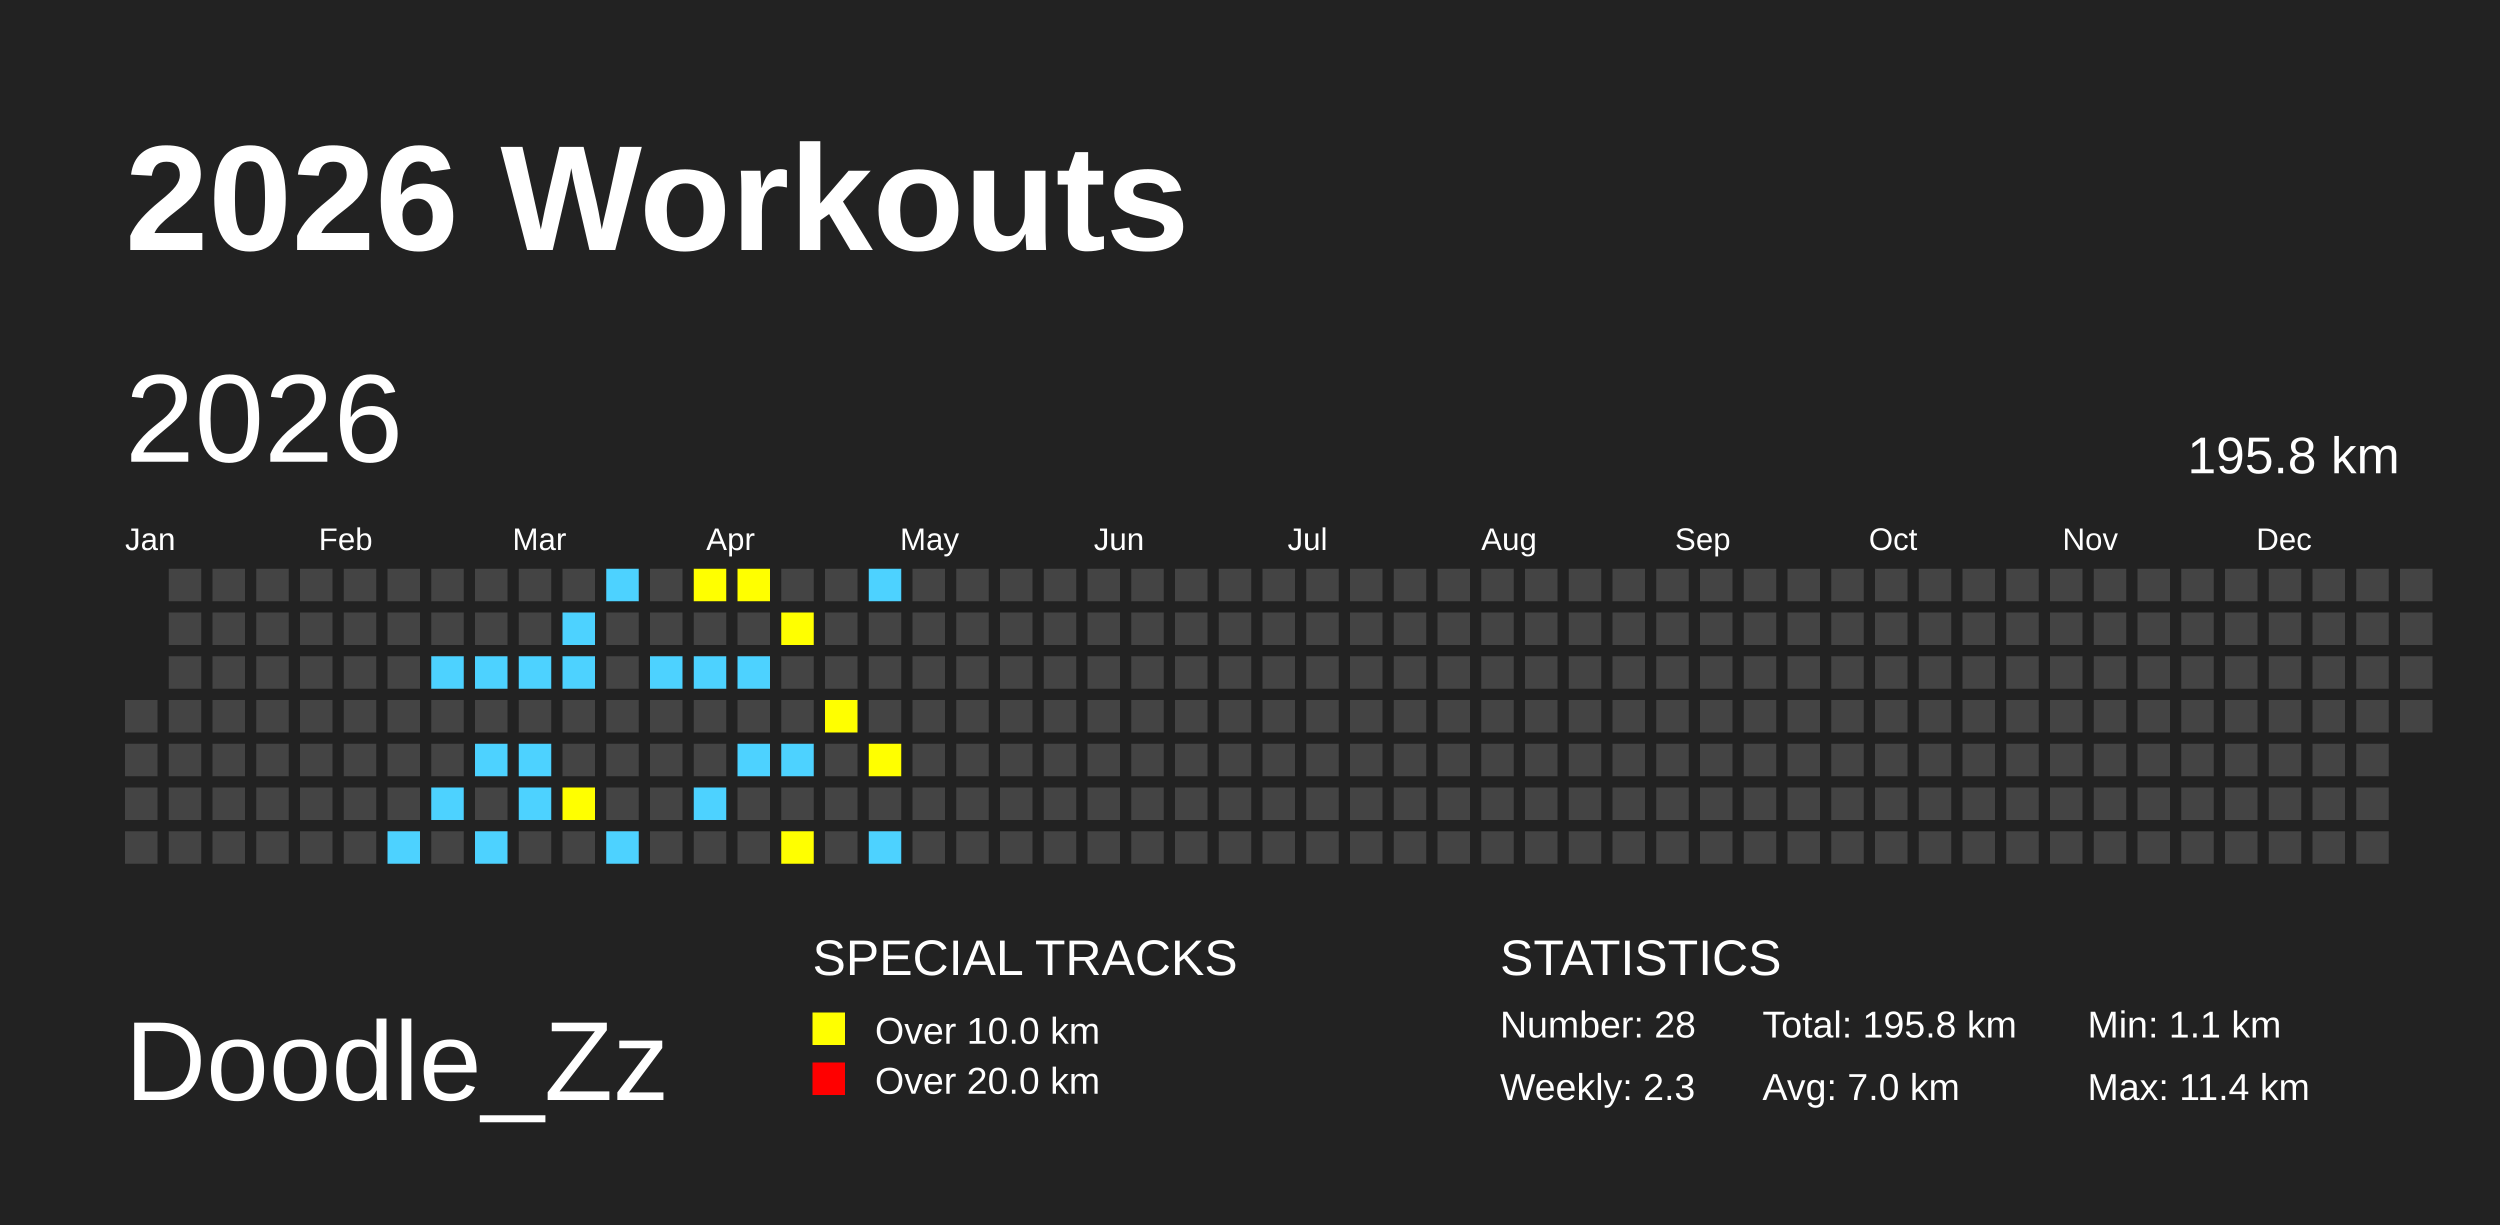
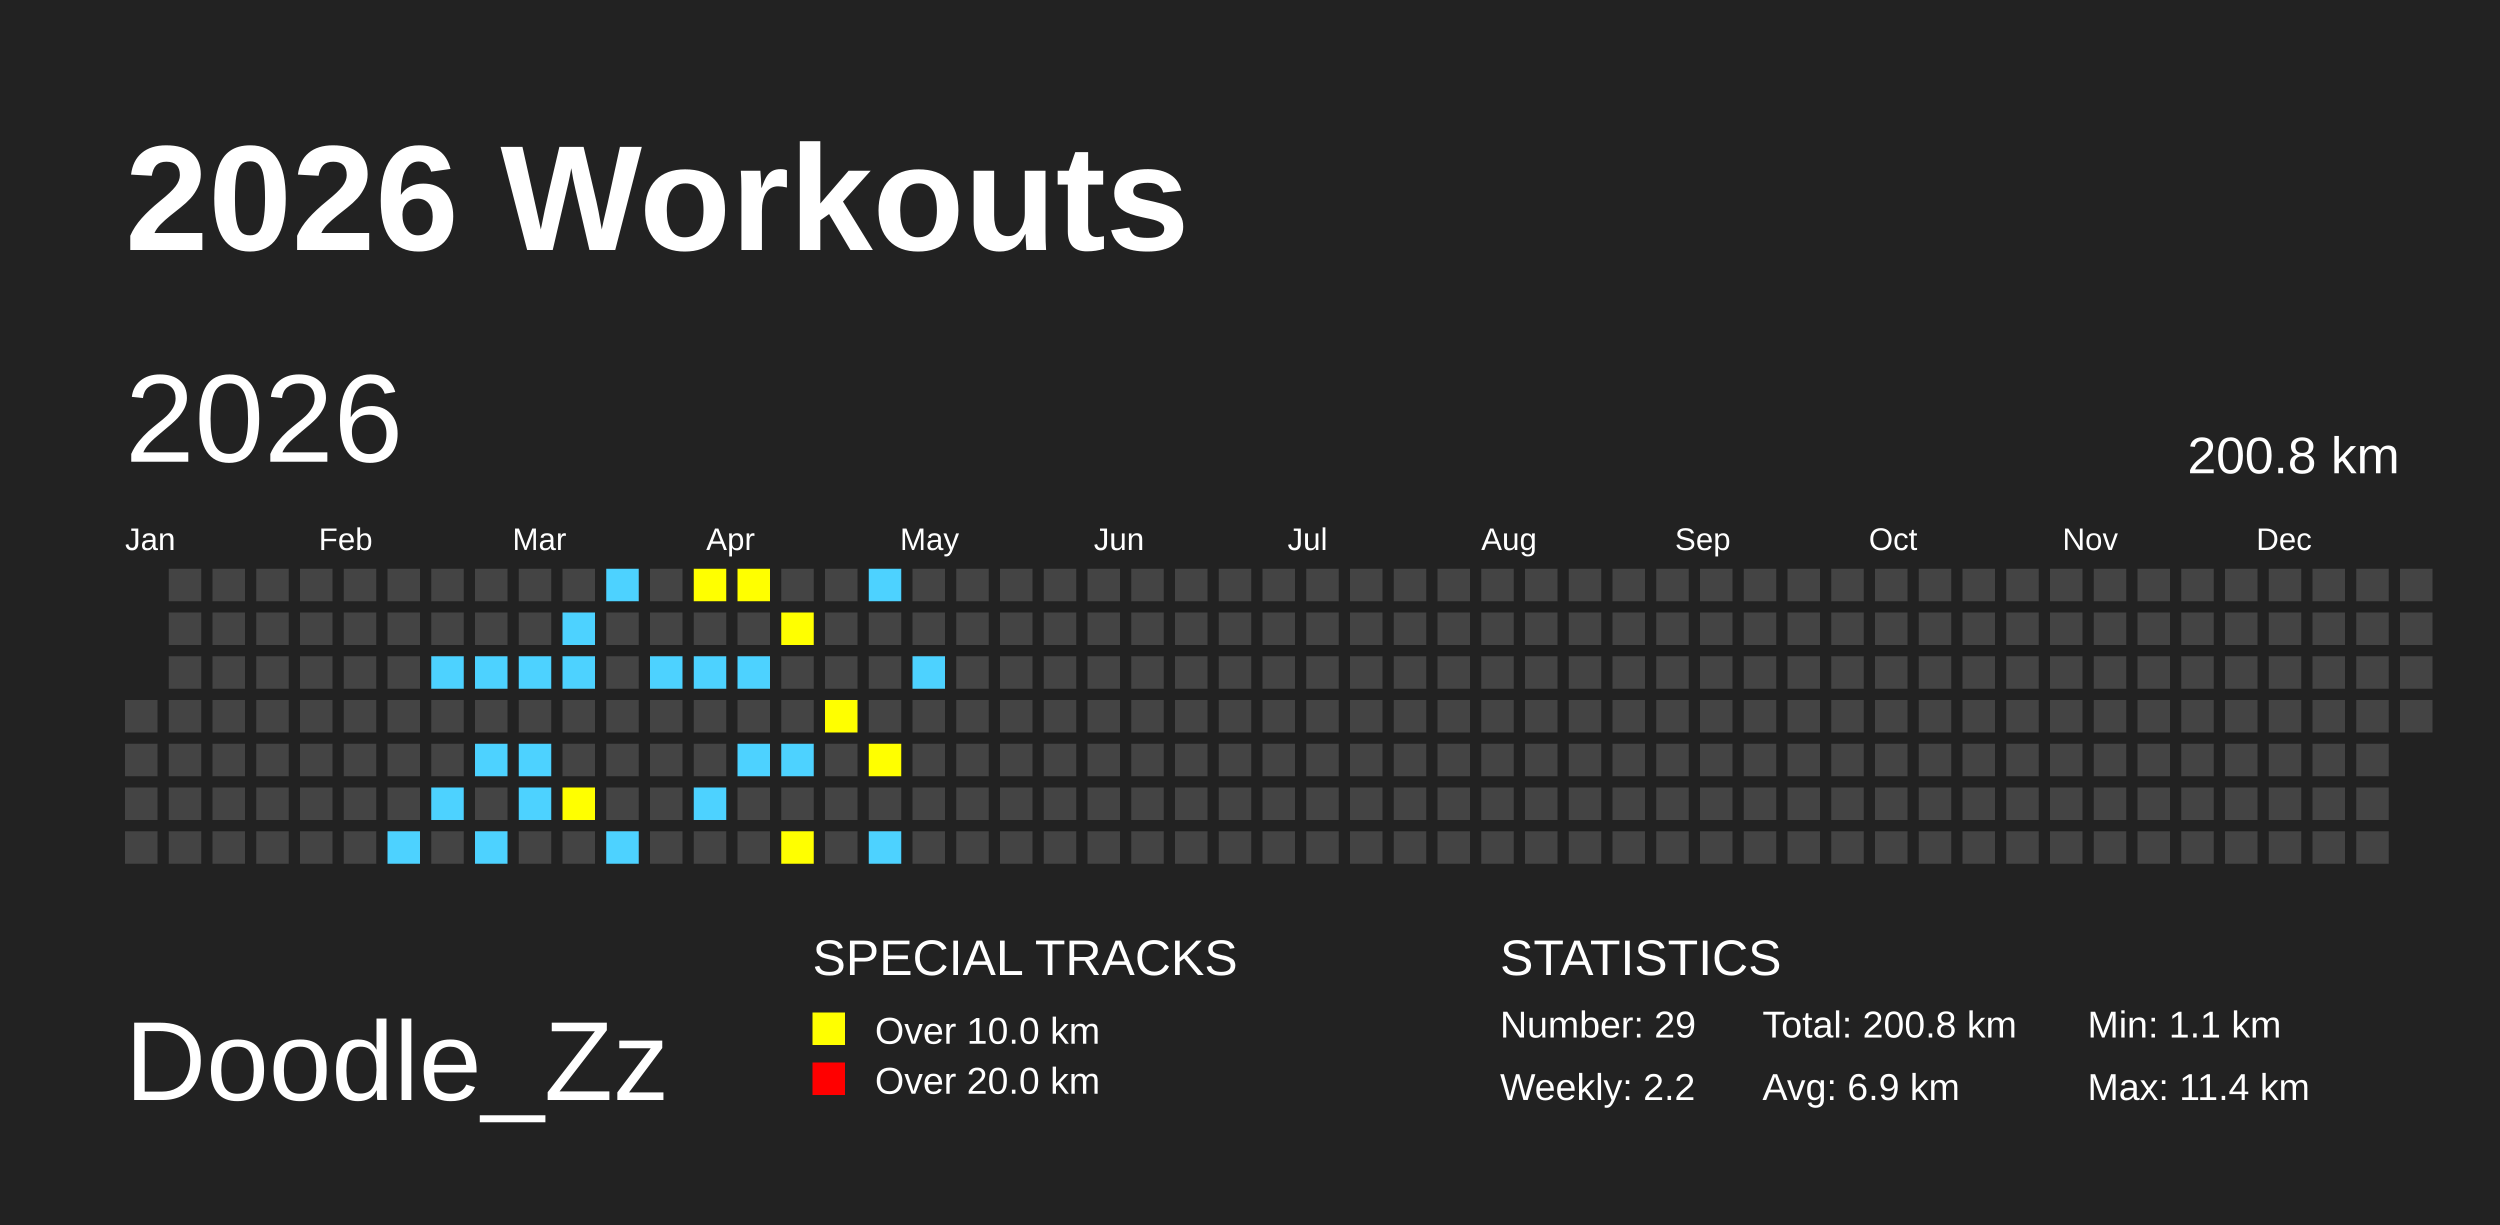
<svg xmlns="http://www.w3.org/2000/svg" baseProfile="full" height="98mm" version="1.1" viewBox="0,0,200,98" width="200mm">
  <defs />
  <rect fill="#222222" height="98" width="200" x="0" y="0" />
  <text fill="#FFFFFF" style="font-size:12px; font-family:Arial; font-weight:bold;" x="10" y="20">2026 Workouts</text>
  <text fill="#FFFFFF" style="font-size:9px; font-family:Arial" x="10" y="88">Doodle_Zz</text>
  <text fill="#FFFFFF" style="font-size:4px; font-family:Arial" x="65" y="78">SPECIAL TRACKS</text>
  <rect fill="yellow" height="2.6" width="2.6" x="65" y="81" />
  <text fill="#FFFFFF" style="font-size:3px; font-family:Arial" x="70" y="83.5">Over 10.0 km</text>
  <rect fill="red" height="2.6" width="2.6" x="65" y="85" />
  <text fill="#FFFFFF" style="font-size:3px; font-family:Arial" x="70" y="87.5">Over 20.0 km</text>
  <text fill="#FFFFFF" style="font-size:4px; font-family:Arial" x="120" y="78">STATISTICS</text>
-   <text fill="#FFFFFF" style="font-size:3px; font-family:Arial" x="120" y="83">Number: 28</text>
-   <text fill="#FFFFFF" style="font-size:3px; font-family:Arial" x="120" y="88">Weekly: 2.3</text>
-   <text fill="#FFFFFF" style="font-size:3px; font-family:Arial" x="141" y="83">Total: 195.8 km</text>
-   <text fill="#FFFFFF" style="font-size:3px; font-family:Arial" x="141" y="88">Avg: 7.0 km</text>
+   <text fill="#FFFFFF" style="font-size:3px; font-family:Arial" x="120" y="83">Number: 29</text>
+   <text fill="#FFFFFF" style="font-size:3px; font-family:Arial" x="120" y="88">Weekly: 2.2</text>
+   <text fill="#FFFFFF" style="font-size:3px; font-family:Arial" x="141" y="83">Total: 200.8 km</text>
+   <text fill="#FFFFFF" style="font-size:3px; font-family:Arial" x="141" y="88">Avg: 6.9 km</text>
  <text fill="#FFFFFF" style="font-size:3px; font-family:Arial" x="167" y="83">Min: 1.1 km</text>
  <text fill="#FFFFFF" style="font-size:3px; font-family:Arial" x="167" y="88">Max: 11.4 km</text>
  <text dominant-baseline="hanging" fill="#FFFFFF" style="font-size:10.0px; font-family:Arial;" x="10" y="30">2026</text>
-   <text dominant-baseline="hanging" fill="#FFFFFF" style="font-size:4.125px; font-family:Arial;" x="175" y="35">195.8 km</text>
+   <text dominant-baseline="hanging" fill="#FFFFFF" style="font-size:4.125px; font-family:Arial;" x="175" y="35">200.8 km</text>
  <text fill="#FFFFFF" style="font-size:2.5px; font-family:Arial" x="10.0" y="44">Jan</text>
  <text fill="#FFFFFF" style="font-size:2.5px; font-family:Arial" x="25.5" y="44">Feb</text>
  <text fill="#FFFFFF" style="font-size:2.5px; font-family:Arial" x="41.0" y="44">Mar</text>
  <text fill="#FFFFFF" style="font-size:2.5px; font-family:Arial" x="56.5" y="44">Apr</text>
  <text fill="#FFFFFF" style="font-size:2.5px; font-family:Arial" x="72.0" y="44">May</text>
  <text fill="#FFFFFF" style="font-size:2.5px; font-family:Arial" x="87.5" y="44">Jun</text>
  <text fill="#FFFFFF" style="font-size:2.5px; font-family:Arial" x="103.0" y="44">Jul</text>
  <text fill="#FFFFFF" style="font-size:2.5px; font-family:Arial" x="118.5" y="44">Aug</text>
  <text fill="#FFFFFF" style="font-size:2.5px; font-family:Arial" x="134.0" y="44">Sep</text>
  <text fill="#FFFFFF" style="font-size:2.5px; font-family:Arial" x="149.5" y="44">Oct</text>
  <text fill="#FFFFFF" style="font-size:2.5px; font-family:Arial" x="165.0" y="44">Nov</text>
  <text fill="#FFFFFF" style="font-size:2.5px; font-family:Arial" x="180.5" y="44">Dec</text>
  <rect fill="#444444" height="2.6" width="2.6" x="10.0" y="56.0" />
  <rect fill="#444444" height="2.6" width="2.6" x="10.0" y="59.5" />
  <rect fill="#444444" height="2.6" width="2.6" x="10.0" y="63.0" />
  <rect fill="#444444" height="2.6" width="2.6" x="10.0" y="66.5" />
  <rect fill="#444444" height="2.6" width="2.6" x="13.5" y="45.5" />
  <rect fill="#444444" height="2.6" width="2.6" x="13.5" y="49.0" />
  <rect fill="#444444" height="2.6" width="2.6" x="13.5" y="52.5" />
  <rect fill="#444444" height="2.6" width="2.6" x="13.5" y="56.0" />
  <rect fill="#444444" height="2.6" width="2.6" x="13.5" y="59.5" />
  <rect fill="#444444" height="2.6" width="2.6" x="13.5" y="63.0" />
  <rect fill="#444444" height="2.6" width="2.6" x="13.5" y="66.5" />
  <rect fill="#444444" height="2.6" width="2.6" x="17.0" y="45.5" />
  <rect fill="#444444" height="2.6" width="2.6" x="17.0" y="49.0" />
  <rect fill="#444444" height="2.6" width="2.6" x="17.0" y="52.5" />
  <rect fill="#444444" height="2.6" width="2.6" x="17.0" y="56.0" />
  <rect fill="#444444" height="2.6" width="2.6" x="17.0" y="59.5" />
  <rect fill="#444444" height="2.6" width="2.6" x="17.0" y="63.0" />
  <rect fill="#444444" height="2.6" width="2.6" x="17.0" y="66.5" />
  <rect fill="#444444" height="2.6" width="2.6" x="20.5" y="45.5" />
  <rect fill="#444444" height="2.6" width="2.6" x="20.5" y="49.0" />
  <rect fill="#444444" height="2.6" width="2.6" x="20.5" y="52.5" />
  <rect fill="#444444" height="2.6" width="2.6" x="20.5" y="56.0" />
  <rect fill="#444444" height="2.6" width="2.6" x="20.5" y="59.5" />
  <rect fill="#444444" height="2.6" width="2.6" x="20.5" y="63.0" />
  <rect fill="#444444" height="2.6" width="2.6" x="20.5" y="66.5" />
  <rect fill="#444444" height="2.6" width="2.6" x="24.0" y="45.5" />
  <rect fill="#444444" height="2.6" width="2.6" x="24.0" y="49.0" />
  <rect fill="#444444" height="2.6" width="2.6" x="24.0" y="52.5" />
  <rect fill="#444444" height="2.6" width="2.6" x="24.0" y="56.0" />
  <rect fill="#444444" height="2.6" width="2.6" x="24.0" y="59.5" />
  <rect fill="#444444" height="2.6" width="2.6" x="24.0" y="63.0" />
  <rect fill="#444444" height="2.6" width="2.6" x="24.0" y="66.5" />
  <rect fill="#444444" height="2.6" width="2.6" x="27.5" y="45.5" />
  <rect fill="#444444" height="2.6" width="2.6" x="27.5" y="49.0" />
  <rect fill="#444444" height="2.6" width="2.6" x="27.5" y="52.5" />
  <rect fill="#444444" height="2.6" width="2.6" x="27.5" y="56.0" />
  <rect fill="#444444" height="2.6" width="2.6" x="27.5" y="59.5" />
  <rect fill="#444444" height="2.6" width="2.6" x="27.5" y="63.0" />
  <rect fill="#444444" height="2.6" width="2.6" x="27.5" y="66.5" />
  <rect fill="#444444" height="2.6" width="2.6" x="31.0" y="45.5" />
  <rect fill="#444444" height="2.6" width="2.6" x="31.0" y="49.0" />
  <rect fill="#444444" height="2.6" width="2.6" x="31.0" y="52.5" />
  <rect fill="#444444" height="2.6" width="2.6" x="31.0" y="56.0" />
  <rect fill="#444444" height="2.6" width="2.6" x="31.0" y="59.5" />
  <rect fill="#444444" height="2.6" width="2.6" x="31.0" y="63.0" />
  <rect fill="#4DD2FF" height="2.6" width="2.6" x="31.0" y="66.5" />
  <rect fill="#444444" height="2.6" width="2.6" x="34.5" y="45.5" />
  <rect fill="#444444" height="2.6" width="2.6" x="34.5" y="49.0" />
  <rect fill="#4DD2FF" height="2.6" width="2.6" x="34.5" y="52.5" />
  <rect fill="#444444" height="2.6" width="2.6" x="34.5" y="56.0" />
  <rect fill="#444444" height="2.6" width="2.6" x="34.5" y="59.5" />
  <rect fill="#4DD2FF" height="2.6" width="2.6" x="34.5" y="63.0" />
  <rect fill="#444444" height="2.6" width="2.6" x="34.5" y="66.5" />
  <rect fill="#444444" height="2.6" width="2.6" x="38.0" y="45.5" />
  <rect fill="#444444" height="2.6" width="2.6" x="38.0" y="49.0" />
  <rect fill="#4DD2FF" height="2.6" width="2.6" x="38.0" y="52.5" />
  <rect fill="#444444" height="2.6" width="2.6" x="38.0" y="56.0" />
  <rect fill="#4DD2FF" height="2.6" width="2.6" x="38.0" y="59.5" />
  <rect fill="#444444" height="2.6" width="2.6" x="38.0" y="63.0" />
  <rect fill="#4DD2FF" height="2.6" width="2.6" x="38.0" y="66.5" />
  <rect fill="#444444" height="2.6" width="2.6" x="41.5" y="45.5" />
  <rect fill="#444444" height="2.6" width="2.6" x="41.5" y="49.0" />
  <rect fill="#4DD2FF" height="2.6" width="2.6" x="41.5" y="52.5" />
  <rect fill="#444444" height="2.6" width="2.6" x="41.5" y="56.0" />
  <rect fill="#4DD2FF" height="2.6" width="2.6" x="41.5" y="59.5" />
  <rect fill="#4DD2FF" height="2.6" width="2.6" x="41.5" y="63.0" />
  <rect fill="#444444" height="2.6" width="2.6" x="41.5" y="66.5" />
  <rect fill="#444444" height="2.6" width="2.6" x="45.0" y="45.5" />
  <rect fill="#4DD2FF" height="2.6" width="2.6" x="45.0" y="49.0" />
  <rect fill="#4DD2FF" height="2.6" width="2.6" x="45.0" y="52.5" />
  <rect fill="#444444" height="2.6" width="2.6" x="45.0" y="56.0" />
  <rect fill="#444444" height="2.6" width="2.6" x="45.0" y="59.5" />
  <rect fill="yellow" height="2.6" width="2.6" x="45.0" y="63.0" />
  <rect fill="#444444" height="2.6" width="2.6" x="45.0" y="66.5" />
  <rect fill="#4DD2FF" height="2.6" width="2.6" x="48.5" y="45.5" />
  <rect fill="#444444" height="2.6" width="2.6" x="48.5" y="49.0" />
  <rect fill="#444444" height="2.6" width="2.6" x="48.5" y="52.5" />
  <rect fill="#444444" height="2.6" width="2.6" x="48.5" y="56.0" />
  <rect fill="#444444" height="2.6" width="2.6" x="48.5" y="59.5" />
  <rect fill="#444444" height="2.6" width="2.6" x="48.5" y="63.0" />
  <rect fill="#4DD2FF" height="2.6" width="2.6" x="48.5" y="66.5" />
  <rect fill="#444444" height="2.6" width="2.6" x="52.0" y="45.5" />
  <rect fill="#444444" height="2.6" width="2.6" x="52.0" y="49.0" />
  <rect fill="#4DD2FF" height="2.6" width="2.6" x="52.0" y="52.5" />
  <rect fill="#444444" height="2.6" width="2.6" x="52.0" y="56.0" />
  <rect fill="#444444" height="2.6" width="2.6" x="52.0" y="59.5" />
  <rect fill="#444444" height="2.6" width="2.6" x="52.0" y="63.0" />
  <rect fill="#444444" height="2.6" width="2.6" x="52.0" y="66.5" />
  <rect fill="yellow" height="2.6" width="2.6" x="55.5" y="45.5" />
  <rect fill="#444444" height="2.6" width="2.6" x="55.5" y="49.0" />
  <rect fill="#4DD2FF" height="2.6" width="2.6" x="55.5" y="52.5" />
  <rect fill="#444444" height="2.6" width="2.6" x="55.5" y="56.0" />
  <rect fill="#444444" height="2.6" width="2.6" x="55.5" y="59.5" />
  <rect fill="#4DD2FF" height="2.6" width="2.6" x="55.5" y="63.0" />
  <rect fill="#444444" height="2.6" width="2.6" x="55.5" y="66.5" />
  <rect fill="yellow" height="2.6" width="2.6" x="59.0" y="45.5" />
  <rect fill="#444444" height="2.6" width="2.6" x="59.0" y="49.0" />
  <rect fill="#4DD2FF" height="2.6" width="2.6" x="59.0" y="52.5" />
  <rect fill="#444444" height="2.6" width="2.6" x="59.0" y="56.0" />
  <rect fill="#4DD2FF" height="2.6" width="2.6" x="59.0" y="59.5" />
  <rect fill="#444444" height="2.6" width="2.6" x="59.0" y="63.0" />
  <rect fill="#444444" height="2.6" width="2.6" x="59.0" y="66.5" />
  <rect fill="#444444" height="2.6" width="2.6" x="62.5" y="45.5" />
  <rect fill="yellow" height="2.6" width="2.6" x="62.5" y="49.0" />
  <rect fill="#444444" height="2.6" width="2.6" x="62.5" y="52.5" />
  <rect fill="#444444" height="2.6" width="2.6" x="62.5" y="56.0" />
  <rect fill="#4DD2FF" height="2.6" width="2.6" x="62.5" y="59.5" />
  <rect fill="#444444" height="2.6" width="2.6" x="62.5" y="63.0" />
  <rect fill="yellow" height="2.6" width="2.6" x="62.5" y="66.5" />
  <rect fill="#444444" height="2.6" width="2.6" x="66.0" y="45.5" />
  <rect fill="#444444" height="2.6" width="2.6" x="66.0" y="49.0" />
  <rect fill="#444444" height="2.6" width="2.6" x="66.0" y="52.5" />
  <rect fill="yellow" height="2.6" width="2.6" x="66.0" y="56.0" />
  <rect fill="#444444" height="2.6" width="2.6" x="66.0" y="59.5" />
  <rect fill="#444444" height="2.6" width="2.6" x="66.0" y="63.0" />
  <rect fill="#444444" height="2.6" width="2.6" x="66.0" y="66.5" />
  <rect fill="#4DD2FF" height="2.6" width="2.6" x="69.5" y="45.5" />
  <rect fill="#444444" height="2.6" width="2.6" x="69.5" y="49.0" />
  <rect fill="#444444" height="2.6" width="2.6" x="69.5" y="52.5" />
  <rect fill="#444444" height="2.6" width="2.6" x="69.5" y="56.0" />
  <rect fill="yellow" height="2.6" width="2.6" x="69.5" y="59.5" />
  <rect fill="#444444" height="2.6" width="2.6" x="69.5" y="63.0" />
  <rect fill="#4DD2FF" height="2.6" width="2.6" x="69.5" y="66.5" />
  <rect fill="#444444" height="2.6" width="2.6" x="73.0" y="45.5" />
  <rect fill="#444444" height="2.6" width="2.6" x="73.0" y="49.0" />
-   <rect fill="#444444" height="2.6" width="2.6" x="73.0" y="52.5" />
+   <rect fill="#4DD2FF" height="2.6" width="2.6" x="73.0" y="52.5" />
  <rect fill="#444444" height="2.6" width="2.6" x="73.0" y="56.0" />
  <rect fill="#444444" height="2.6" width="2.6" x="73.0" y="59.5" />
  <rect fill="#444444" height="2.6" width="2.6" x="73.0" y="63.0" />
  <rect fill="#444444" height="2.6" width="2.6" x="73.0" y="66.5" />
  <rect fill="#444444" height="2.6" width="2.6" x="76.5" y="45.5" />
  <rect fill="#444444" height="2.6" width="2.6" x="76.5" y="49.0" />
  <rect fill="#444444" height="2.6" width="2.6" x="76.5" y="52.5" />
  <rect fill="#444444" height="2.6" width="2.6" x="76.5" y="56.0" />
  <rect fill="#444444" height="2.6" width="2.6" x="76.5" y="59.5" />
  <rect fill="#444444" height="2.6" width="2.6" x="76.5" y="63.0" />
  <rect fill="#444444" height="2.6" width="2.6" x="76.5" y="66.5" />
  <rect fill="#444444" height="2.6" width="2.6" x="80.0" y="45.5" />
  <rect fill="#444444" height="2.6" width="2.6" x="80.0" y="49.0" />
  <rect fill="#444444" height="2.6" width="2.6" x="80.0" y="52.5" />
  <rect fill="#444444" height="2.6" width="2.6" x="80.0" y="56.0" />
  <rect fill="#444444" height="2.6" width="2.6" x="80.0" y="59.5" />
  <rect fill="#444444" height="2.6" width="2.6" x="80.0" y="63.0" />
  <rect fill="#444444" height="2.6" width="2.6" x="80.0" y="66.5" />
  <rect fill="#444444" height="2.6" width="2.6" x="83.5" y="45.5" />
  <rect fill="#444444" height="2.6" width="2.6" x="83.5" y="49.0" />
  <rect fill="#444444" height="2.6" width="2.6" x="83.5" y="52.5" />
  <rect fill="#444444" height="2.6" width="2.6" x="83.5" y="56.0" />
  <rect fill="#444444" height="2.6" width="2.6" x="83.5" y="59.5" />
  <rect fill="#444444" height="2.6" width="2.6" x="83.5" y="63.0" />
  <rect fill="#444444" height="2.6" width="2.6" x="83.5" y="66.5" />
  <rect fill="#444444" height="2.6" width="2.6" x="87.0" y="45.5" />
  <rect fill="#444444" height="2.6" width="2.6" x="87.0" y="49.0" />
  <rect fill="#444444" height="2.6" width="2.6" x="87.0" y="52.5" />
  <rect fill="#444444" height="2.6" width="2.6" x="87.0" y="56.0" />
  <rect fill="#444444" height="2.6" width="2.6" x="87.0" y="59.5" />
  <rect fill="#444444" height="2.6" width="2.6" x="87.0" y="63.0" />
  <rect fill="#444444" height="2.6" width="2.6" x="87.0" y="66.5" />
  <rect fill="#444444" height="2.6" width="2.6" x="90.5" y="45.5" />
  <rect fill="#444444" height="2.6" width="2.6" x="90.5" y="49.0" />
  <rect fill="#444444" height="2.6" width="2.6" x="90.5" y="52.5" />
  <rect fill="#444444" height="2.6" width="2.6" x="90.5" y="56.0" />
  <rect fill="#444444" height="2.6" width="2.6" x="90.5" y="59.5" />
  <rect fill="#444444" height="2.6" width="2.6" x="90.5" y="63.0" />
  <rect fill="#444444" height="2.6" width="2.6" x="90.5" y="66.5" />
  <rect fill="#444444" height="2.6" width="2.6" x="94.0" y="45.5" />
  <rect fill="#444444" height="2.6" width="2.6" x="94.0" y="49.0" />
  <rect fill="#444444" height="2.6" width="2.6" x="94.0" y="52.5" />
  <rect fill="#444444" height="2.6" width="2.6" x="94.0" y="56.0" />
  <rect fill="#444444" height="2.6" width="2.6" x="94.0" y="59.5" />
  <rect fill="#444444" height="2.6" width="2.6" x="94.0" y="63.0" />
  <rect fill="#444444" height="2.6" width="2.6" x="94.0" y="66.5" />
  <rect fill="#444444" height="2.6" width="2.6" x="97.5" y="45.5" />
  <rect fill="#444444" height="2.6" width="2.6" x="97.5" y="49.0" />
  <rect fill="#444444" height="2.6" width="2.6" x="97.5" y="52.5" />
  <rect fill="#444444" height="2.6" width="2.6" x="97.5" y="56.0" />
  <rect fill="#444444" height="2.6" width="2.6" x="97.5" y="59.5" />
  <rect fill="#444444" height="2.6" width="2.6" x="97.5" y="63.0" />
  <rect fill="#444444" height="2.6" width="2.6" x="97.5" y="66.5" />
  <rect fill="#444444" height="2.6" width="2.6" x="101.0" y="45.5" />
  <rect fill="#444444" height="2.6" width="2.6" x="101.0" y="49.0" />
  <rect fill="#444444" height="2.6" width="2.6" x="101.0" y="52.5" />
  <rect fill="#444444" height="2.6" width="2.6" x="101.0" y="56.0" />
  <rect fill="#444444" height="2.6" width="2.6" x="101.0" y="59.5" />
  <rect fill="#444444" height="2.6" width="2.6" x="101.0" y="63.0" />
  <rect fill="#444444" height="2.6" width="2.6" x="101.0" y="66.5" />
  <rect fill="#444444" height="2.6" width="2.6" x="104.5" y="45.5" />
  <rect fill="#444444" height="2.6" width="2.6" x="104.5" y="49.0" />
  <rect fill="#444444" height="2.6" width="2.6" x="104.5" y="52.5" />
  <rect fill="#444444" height="2.6" width="2.6" x="104.5" y="56.0" />
  <rect fill="#444444" height="2.6" width="2.6" x="104.5" y="59.5" />
  <rect fill="#444444" height="2.6" width="2.6" x="104.5" y="63.0" />
  <rect fill="#444444" height="2.6" width="2.6" x="104.5" y="66.5" />
  <rect fill="#444444" height="2.6" width="2.6" x="108.0" y="45.5" />
  <rect fill="#444444" height="2.6" width="2.6" x="108.0" y="49.0" />
  <rect fill="#444444" height="2.6" width="2.6" x="108.0" y="52.5" />
  <rect fill="#444444" height="2.6" width="2.6" x="108.0" y="56.0" />
  <rect fill="#444444" height="2.6" width="2.6" x="108.0" y="59.5" />
  <rect fill="#444444" height="2.6" width="2.6" x="108.0" y="63.0" />
  <rect fill="#444444" height="2.6" width="2.6" x="108.0" y="66.5" />
  <rect fill="#444444" height="2.6" width="2.6" x="111.5" y="45.5" />
  <rect fill="#444444" height="2.6" width="2.6" x="111.5" y="49.0" />
  <rect fill="#444444" height="2.6" width="2.6" x="111.5" y="52.5" />
  <rect fill="#444444" height="2.6" width="2.6" x="111.5" y="56.0" />
  <rect fill="#444444" height="2.6" width="2.6" x="111.5" y="59.5" />
  <rect fill="#444444" height="2.6" width="2.6" x="111.5" y="63.0" />
  <rect fill="#444444" height="2.6" width="2.6" x="111.5" y="66.5" />
  <rect fill="#444444" height="2.6" width="2.6" x="115.0" y="45.5" />
  <rect fill="#444444" height="2.6" width="2.6" x="115.0" y="49.0" />
  <rect fill="#444444" height="2.6" width="2.6" x="115.0" y="52.5" />
  <rect fill="#444444" height="2.6" width="2.6" x="115.0" y="56.0" />
  <rect fill="#444444" height="2.6" width="2.6" x="115.0" y="59.5" />
  <rect fill="#444444" height="2.6" width="2.6" x="115.0" y="63.0" />
  <rect fill="#444444" height="2.6" width="2.6" x="115.0" y="66.5" />
  <rect fill="#444444" height="2.6" width="2.6" x="118.5" y="45.5" />
  <rect fill="#444444" height="2.6" width="2.6" x="118.5" y="49.0" />
  <rect fill="#444444" height="2.6" width="2.6" x="118.5" y="52.5" />
  <rect fill="#444444" height="2.6" width="2.6" x="118.5" y="56.0" />
  <rect fill="#444444" height="2.6" width="2.6" x="118.5" y="59.5" />
  <rect fill="#444444" height="2.6" width="2.6" x="118.5" y="63.0" />
  <rect fill="#444444" height="2.6" width="2.6" x="118.5" y="66.5" />
  <rect fill="#444444" height="2.6" width="2.6" x="122.0" y="45.5" />
  <rect fill="#444444" height="2.6" width="2.6" x="122.0" y="49.0" />
  <rect fill="#444444" height="2.6" width="2.6" x="122.0" y="52.5" />
  <rect fill="#444444" height="2.6" width="2.6" x="122.0" y="56.0" />
  <rect fill="#444444" height="2.6" width="2.6" x="122.0" y="59.5" />
  <rect fill="#444444" height="2.6" width="2.6" x="122.0" y="63.0" />
  <rect fill="#444444" height="2.6" width="2.6" x="122.0" y="66.5" />
  <rect fill="#444444" height="2.6" width="2.6" x="125.5" y="45.5" />
  <rect fill="#444444" height="2.6" width="2.6" x="125.5" y="49.0" />
  <rect fill="#444444" height="2.6" width="2.6" x="125.5" y="52.5" />
  <rect fill="#444444" height="2.6" width="2.6" x="125.5" y="56.0" />
  <rect fill="#444444" height="2.6" width="2.6" x="125.5" y="59.5" />
  <rect fill="#444444" height="2.6" width="2.6" x="125.5" y="63.0" />
  <rect fill="#444444" height="2.6" width="2.6" x="125.5" y="66.5" />
  <rect fill="#444444" height="2.6" width="2.6" x="129.0" y="45.5" />
  <rect fill="#444444" height="2.6" width="2.6" x="129.0" y="49.0" />
  <rect fill="#444444" height="2.6" width="2.6" x="129.0" y="52.5" />
  <rect fill="#444444" height="2.6" width="2.6" x="129.0" y="56.0" />
  <rect fill="#444444" height="2.6" width="2.6" x="129.0" y="59.5" />
  <rect fill="#444444" height="2.6" width="2.6" x="129.0" y="63.0" />
  <rect fill="#444444" height="2.6" width="2.6" x="129.0" y="66.5" />
  <rect fill="#444444" height="2.6" width="2.6" x="132.5" y="45.5" />
  <rect fill="#444444" height="2.6" width="2.6" x="132.5" y="49.0" />
  <rect fill="#444444" height="2.6" width="2.6" x="132.5" y="52.5" />
  <rect fill="#444444" height="2.6" width="2.6" x="132.5" y="56.0" />
  <rect fill="#444444" height="2.6" width="2.6" x="132.5" y="59.5" />
  <rect fill="#444444" height="2.6" width="2.6" x="132.5" y="63.0" />
  <rect fill="#444444" height="2.6" width="2.6" x="132.5" y="66.5" />
  <rect fill="#444444" height="2.6" width="2.6" x="136.0" y="45.5" />
  <rect fill="#444444" height="2.6" width="2.6" x="136.0" y="49.0" />
  <rect fill="#444444" height="2.6" width="2.6" x="136.0" y="52.5" />
  <rect fill="#444444" height="2.6" width="2.6" x="136.0" y="56.0" />
  <rect fill="#444444" height="2.6" width="2.6" x="136.0" y="59.5" />
  <rect fill="#444444" height="2.6" width="2.6" x="136.0" y="63.0" />
  <rect fill="#444444" height="2.6" width="2.6" x="136.0" y="66.5" />
  <rect fill="#444444" height="2.6" width="2.6" x="139.5" y="45.5" />
  <rect fill="#444444" height="2.6" width="2.6" x="139.5" y="49.0" />
  <rect fill="#444444" height="2.6" width="2.6" x="139.5" y="52.5" />
  <rect fill="#444444" height="2.6" width="2.6" x="139.5" y="56.0" />
  <rect fill="#444444" height="2.6" width="2.6" x="139.5" y="59.5" />
  <rect fill="#444444" height="2.6" width="2.6" x="139.5" y="63.0" />
  <rect fill="#444444" height="2.6" width="2.6" x="139.5" y="66.5" />
  <rect fill="#444444" height="2.6" width="2.6" x="143.0" y="45.5" />
  <rect fill="#444444" height="2.6" width="2.6" x="143.0" y="49.0" />
  <rect fill="#444444" height="2.6" width="2.6" x="143.0" y="52.5" />
  <rect fill="#444444" height="2.6" width="2.6" x="143.0" y="56.0" />
  <rect fill="#444444" height="2.6" width="2.6" x="143.0" y="59.5" />
  <rect fill="#444444" height="2.6" width="2.6" x="143.0" y="63.0" />
  <rect fill="#444444" height="2.6" width="2.6" x="143.0" y="66.5" />
  <rect fill="#444444" height="2.6" width="2.6" x="146.5" y="45.5" />
  <rect fill="#444444" height="2.6" width="2.6" x="146.5" y="49.0" />
  <rect fill="#444444" height="2.6" width="2.6" x="146.5" y="52.5" />
  <rect fill="#444444" height="2.6" width="2.6" x="146.5" y="56.0" />
  <rect fill="#444444" height="2.6" width="2.6" x="146.5" y="59.5" />
  <rect fill="#444444" height="2.6" width="2.6" x="146.5" y="63.0" />
  <rect fill="#444444" height="2.6" width="2.6" x="146.5" y="66.5" />
  <rect fill="#444444" height="2.6" width="2.6" x="150.0" y="45.5" />
  <rect fill="#444444" height="2.6" width="2.6" x="150.0" y="49.0" />
  <rect fill="#444444" height="2.6" width="2.6" x="150.0" y="52.5" />
  <rect fill="#444444" height="2.6" width="2.6" x="150.0" y="56.0" />
  <rect fill="#444444" height="2.6" width="2.6" x="150.0" y="59.5" />
  <rect fill="#444444" height="2.6" width="2.6" x="150.0" y="63.0" />
  <rect fill="#444444" height="2.6" width="2.6" x="150.0" y="66.5" />
  <rect fill="#444444" height="2.6" width="2.6" x="153.5" y="45.5" />
  <rect fill="#444444" height="2.6" width="2.6" x="153.5" y="49.0" />
  <rect fill="#444444" height="2.6" width="2.6" x="153.5" y="52.5" />
  <rect fill="#444444" height="2.6" width="2.6" x="153.5" y="56.0" />
  <rect fill="#444444" height="2.6" width="2.6" x="153.5" y="59.5" />
  <rect fill="#444444" height="2.6" width="2.6" x="153.5" y="63.0" />
  <rect fill="#444444" height="2.6" width="2.6" x="153.5" y="66.5" />
  <rect fill="#444444" height="2.6" width="2.6" x="157.0" y="45.5" />
  <rect fill="#444444" height="2.6" width="2.6" x="157.0" y="49.0" />
  <rect fill="#444444" height="2.6" width="2.6" x="157.0" y="52.5" />
  <rect fill="#444444" height="2.6" width="2.6" x="157.0" y="56.0" />
  <rect fill="#444444" height="2.6" width="2.6" x="157.0" y="59.5" />
  <rect fill="#444444" height="2.6" width="2.6" x="157.0" y="63.0" />
  <rect fill="#444444" height="2.6" width="2.6" x="157.0" y="66.5" />
  <rect fill="#444444" height="2.6" width="2.6" x="160.5" y="45.5" />
  <rect fill="#444444" height="2.6" width="2.6" x="160.5" y="49.0" />
  <rect fill="#444444" height="2.6" width="2.6" x="160.5" y="52.5" />
  <rect fill="#444444" height="2.6" width="2.6" x="160.5" y="56.0" />
  <rect fill="#444444" height="2.6" width="2.6" x="160.5" y="59.5" />
  <rect fill="#444444" height="2.6" width="2.6" x="160.5" y="63.0" />
  <rect fill="#444444" height="2.6" width="2.6" x="160.5" y="66.5" />
  <rect fill="#444444" height="2.6" width="2.6" x="164.0" y="45.5" />
  <rect fill="#444444" height="2.6" width="2.6" x="164.0" y="49.0" />
  <rect fill="#444444" height="2.6" width="2.6" x="164.0" y="52.5" />
  <rect fill="#444444" height="2.6" width="2.6" x="164.0" y="56.0" />
  <rect fill="#444444" height="2.6" width="2.6" x="164.0" y="59.5" />
  <rect fill="#444444" height="2.6" width="2.6" x="164.0" y="63.0" />
  <rect fill="#444444" height="2.6" width="2.6" x="164.0" y="66.5" />
  <rect fill="#444444" height="2.6" width="2.6" x="167.5" y="45.5" />
  <rect fill="#444444" height="2.6" width="2.6" x="167.5" y="49.0" />
  <rect fill="#444444" height="2.6" width="2.6" x="167.5" y="52.5" />
  <rect fill="#444444" height="2.6" width="2.6" x="167.5" y="56.0" />
  <rect fill="#444444" height="2.6" width="2.6" x="167.5" y="59.5" />
  <rect fill="#444444" height="2.6" width="2.6" x="167.5" y="63.0" />
  <rect fill="#444444" height="2.6" width="2.6" x="167.5" y="66.5" />
  <rect fill="#444444" height="2.6" width="2.6" x="171.0" y="45.5" />
  <rect fill="#444444" height="2.6" width="2.6" x="171.0" y="49.0" />
  <rect fill="#444444" height="2.6" width="2.6" x="171.0" y="52.5" />
  <rect fill="#444444" height="2.6" width="2.6" x="171.0" y="56.0" />
  <rect fill="#444444" height="2.6" width="2.6" x="171.0" y="59.5" />
  <rect fill="#444444" height="2.6" width="2.6" x="171.0" y="63.0" />
  <rect fill="#444444" height="2.6" width="2.6" x="171.0" y="66.5" />
  <rect fill="#444444" height="2.6" width="2.6" x="174.5" y="45.5" />
  <rect fill="#444444" height="2.6" width="2.6" x="174.5" y="49.0" />
  <rect fill="#444444" height="2.6" width="2.6" x="174.5" y="52.5" />
  <rect fill="#444444" height="2.6" width="2.6" x="174.5" y="56.0" />
  <rect fill="#444444" height="2.6" width="2.6" x="174.5" y="59.5" />
  <rect fill="#444444" height="2.6" width="2.6" x="174.5" y="63.0" />
  <rect fill="#444444" height="2.6" width="2.6" x="174.5" y="66.5" />
  <rect fill="#444444" height="2.6" width="2.6" x="178.0" y="45.5" />
  <rect fill="#444444" height="2.6" width="2.6" x="178.0" y="49.0" />
  <rect fill="#444444" height="2.6" width="2.6" x="178.0" y="52.5" />
  <rect fill="#444444" height="2.6" width="2.6" x="178.0" y="56.0" />
  <rect fill="#444444" height="2.6" width="2.6" x="178.0" y="59.5" />
  <rect fill="#444444" height="2.6" width="2.6" x="178.0" y="63.0" />
  <rect fill="#444444" height="2.6" width="2.6" x="178.0" y="66.5" />
  <rect fill="#444444" height="2.6" width="2.6" x="181.5" y="45.5" />
  <rect fill="#444444" height="2.6" width="2.6" x="181.5" y="49.0" />
  <rect fill="#444444" height="2.6" width="2.6" x="181.5" y="52.5" />
  <rect fill="#444444" height="2.6" width="2.6" x="181.5" y="56.0" />
  <rect fill="#444444" height="2.6" width="2.6" x="181.5" y="59.5" />
  <rect fill="#444444" height="2.6" width="2.6" x="181.5" y="63.0" />
  <rect fill="#444444" height="2.6" width="2.6" x="181.5" y="66.5" />
  <rect fill="#444444" height="2.6" width="2.6" x="185.0" y="45.5" />
  <rect fill="#444444" height="2.6" width="2.6" x="185.0" y="49.0" />
  <rect fill="#444444" height="2.6" width="2.6" x="185.0" y="52.5" />
  <rect fill="#444444" height="2.6" width="2.6" x="185.0" y="56.0" />
  <rect fill="#444444" height="2.6" width="2.6" x="185.0" y="59.5" />
  <rect fill="#444444" height="2.6" width="2.6" x="185.0" y="63.0" />
  <rect fill="#444444" height="2.6" width="2.6" x="185.0" y="66.5" />
  <rect fill="#444444" height="2.6" width="2.6" x="188.5" y="45.5" />
  <rect fill="#444444" height="2.6" width="2.6" x="188.5" y="49.0" />
  <rect fill="#444444" height="2.6" width="2.6" x="188.5" y="52.5" />
  <rect fill="#444444" height="2.6" width="2.6" x="188.5" y="56.0" />
  <rect fill="#444444" height="2.6" width="2.6" x="188.5" y="59.5" />
  <rect fill="#444444" height="2.6" width="2.6" x="188.5" y="63.0" />
  <rect fill="#444444" height="2.6" width="2.6" x="188.5" y="66.5" />
  <rect fill="#444444" height="2.6" width="2.6" x="192.0" y="45.5" />
  <rect fill="#444444" height="2.6" width="2.6" x="192.0" y="49.0" />
  <rect fill="#444444" height="2.6" width="2.6" x="192.0" y="52.5" />
  <rect fill="#444444" height="2.6" width="2.6" x="192.0" y="56.0" />
</svg>
